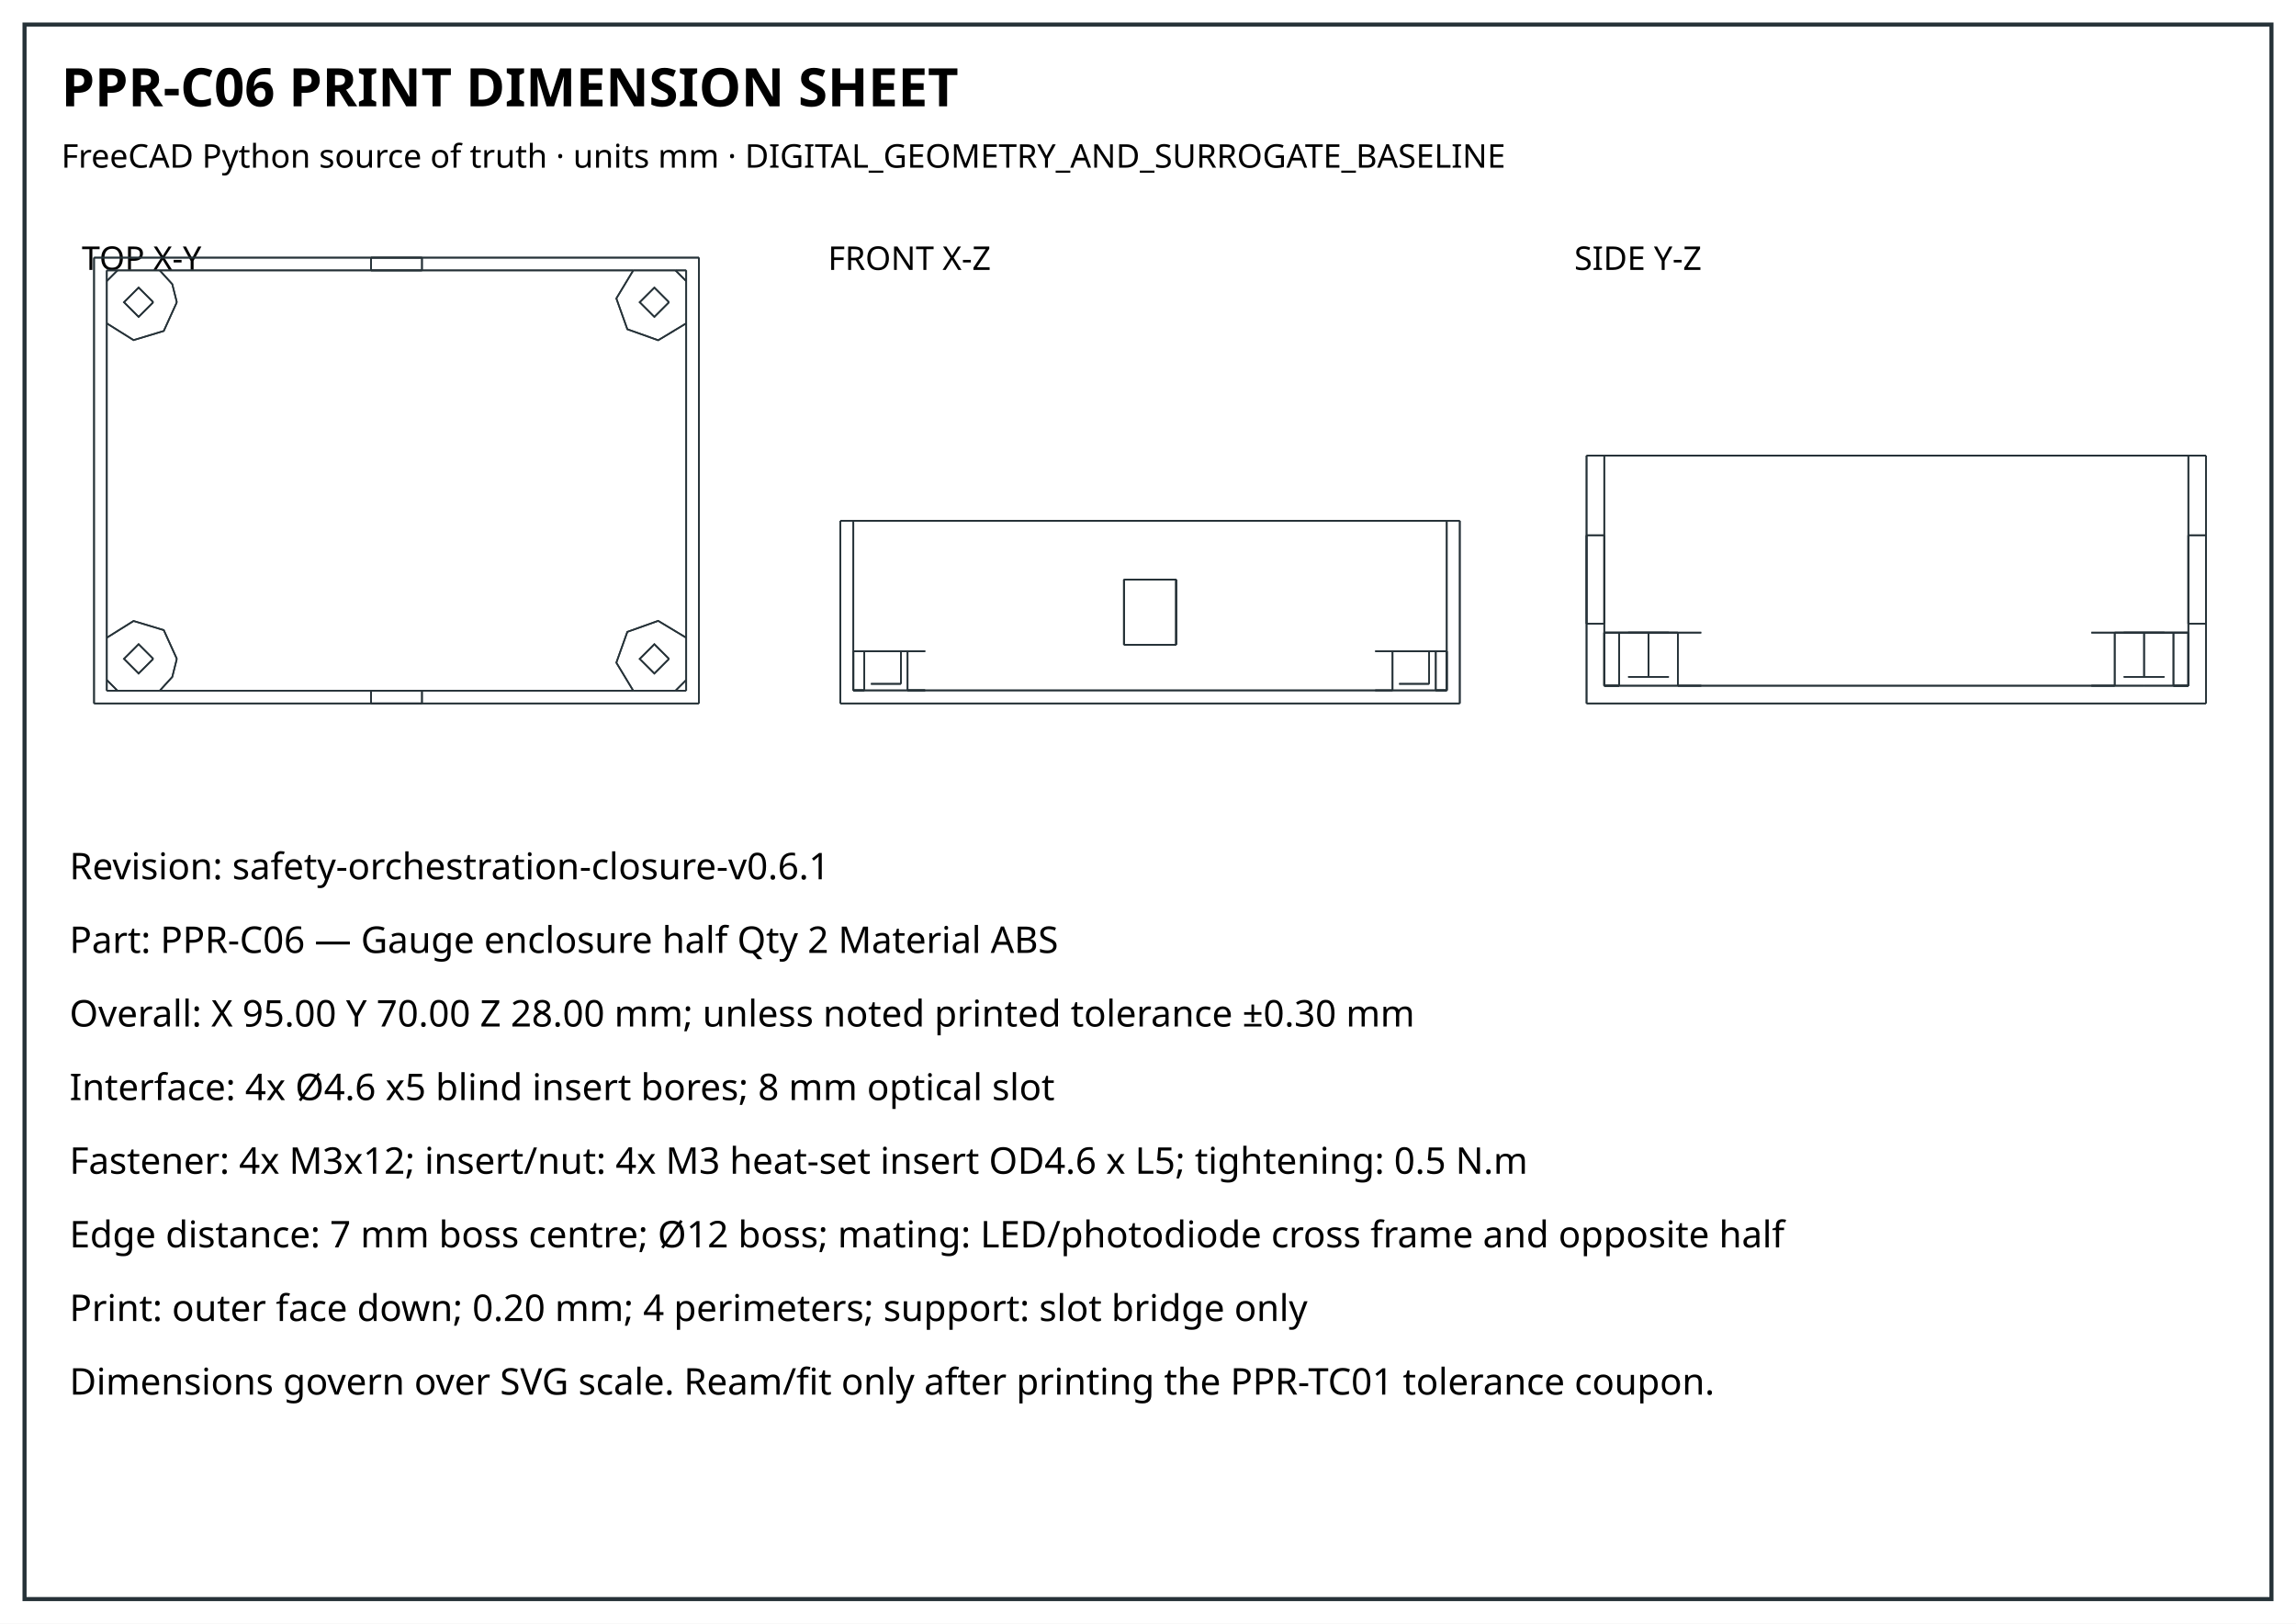
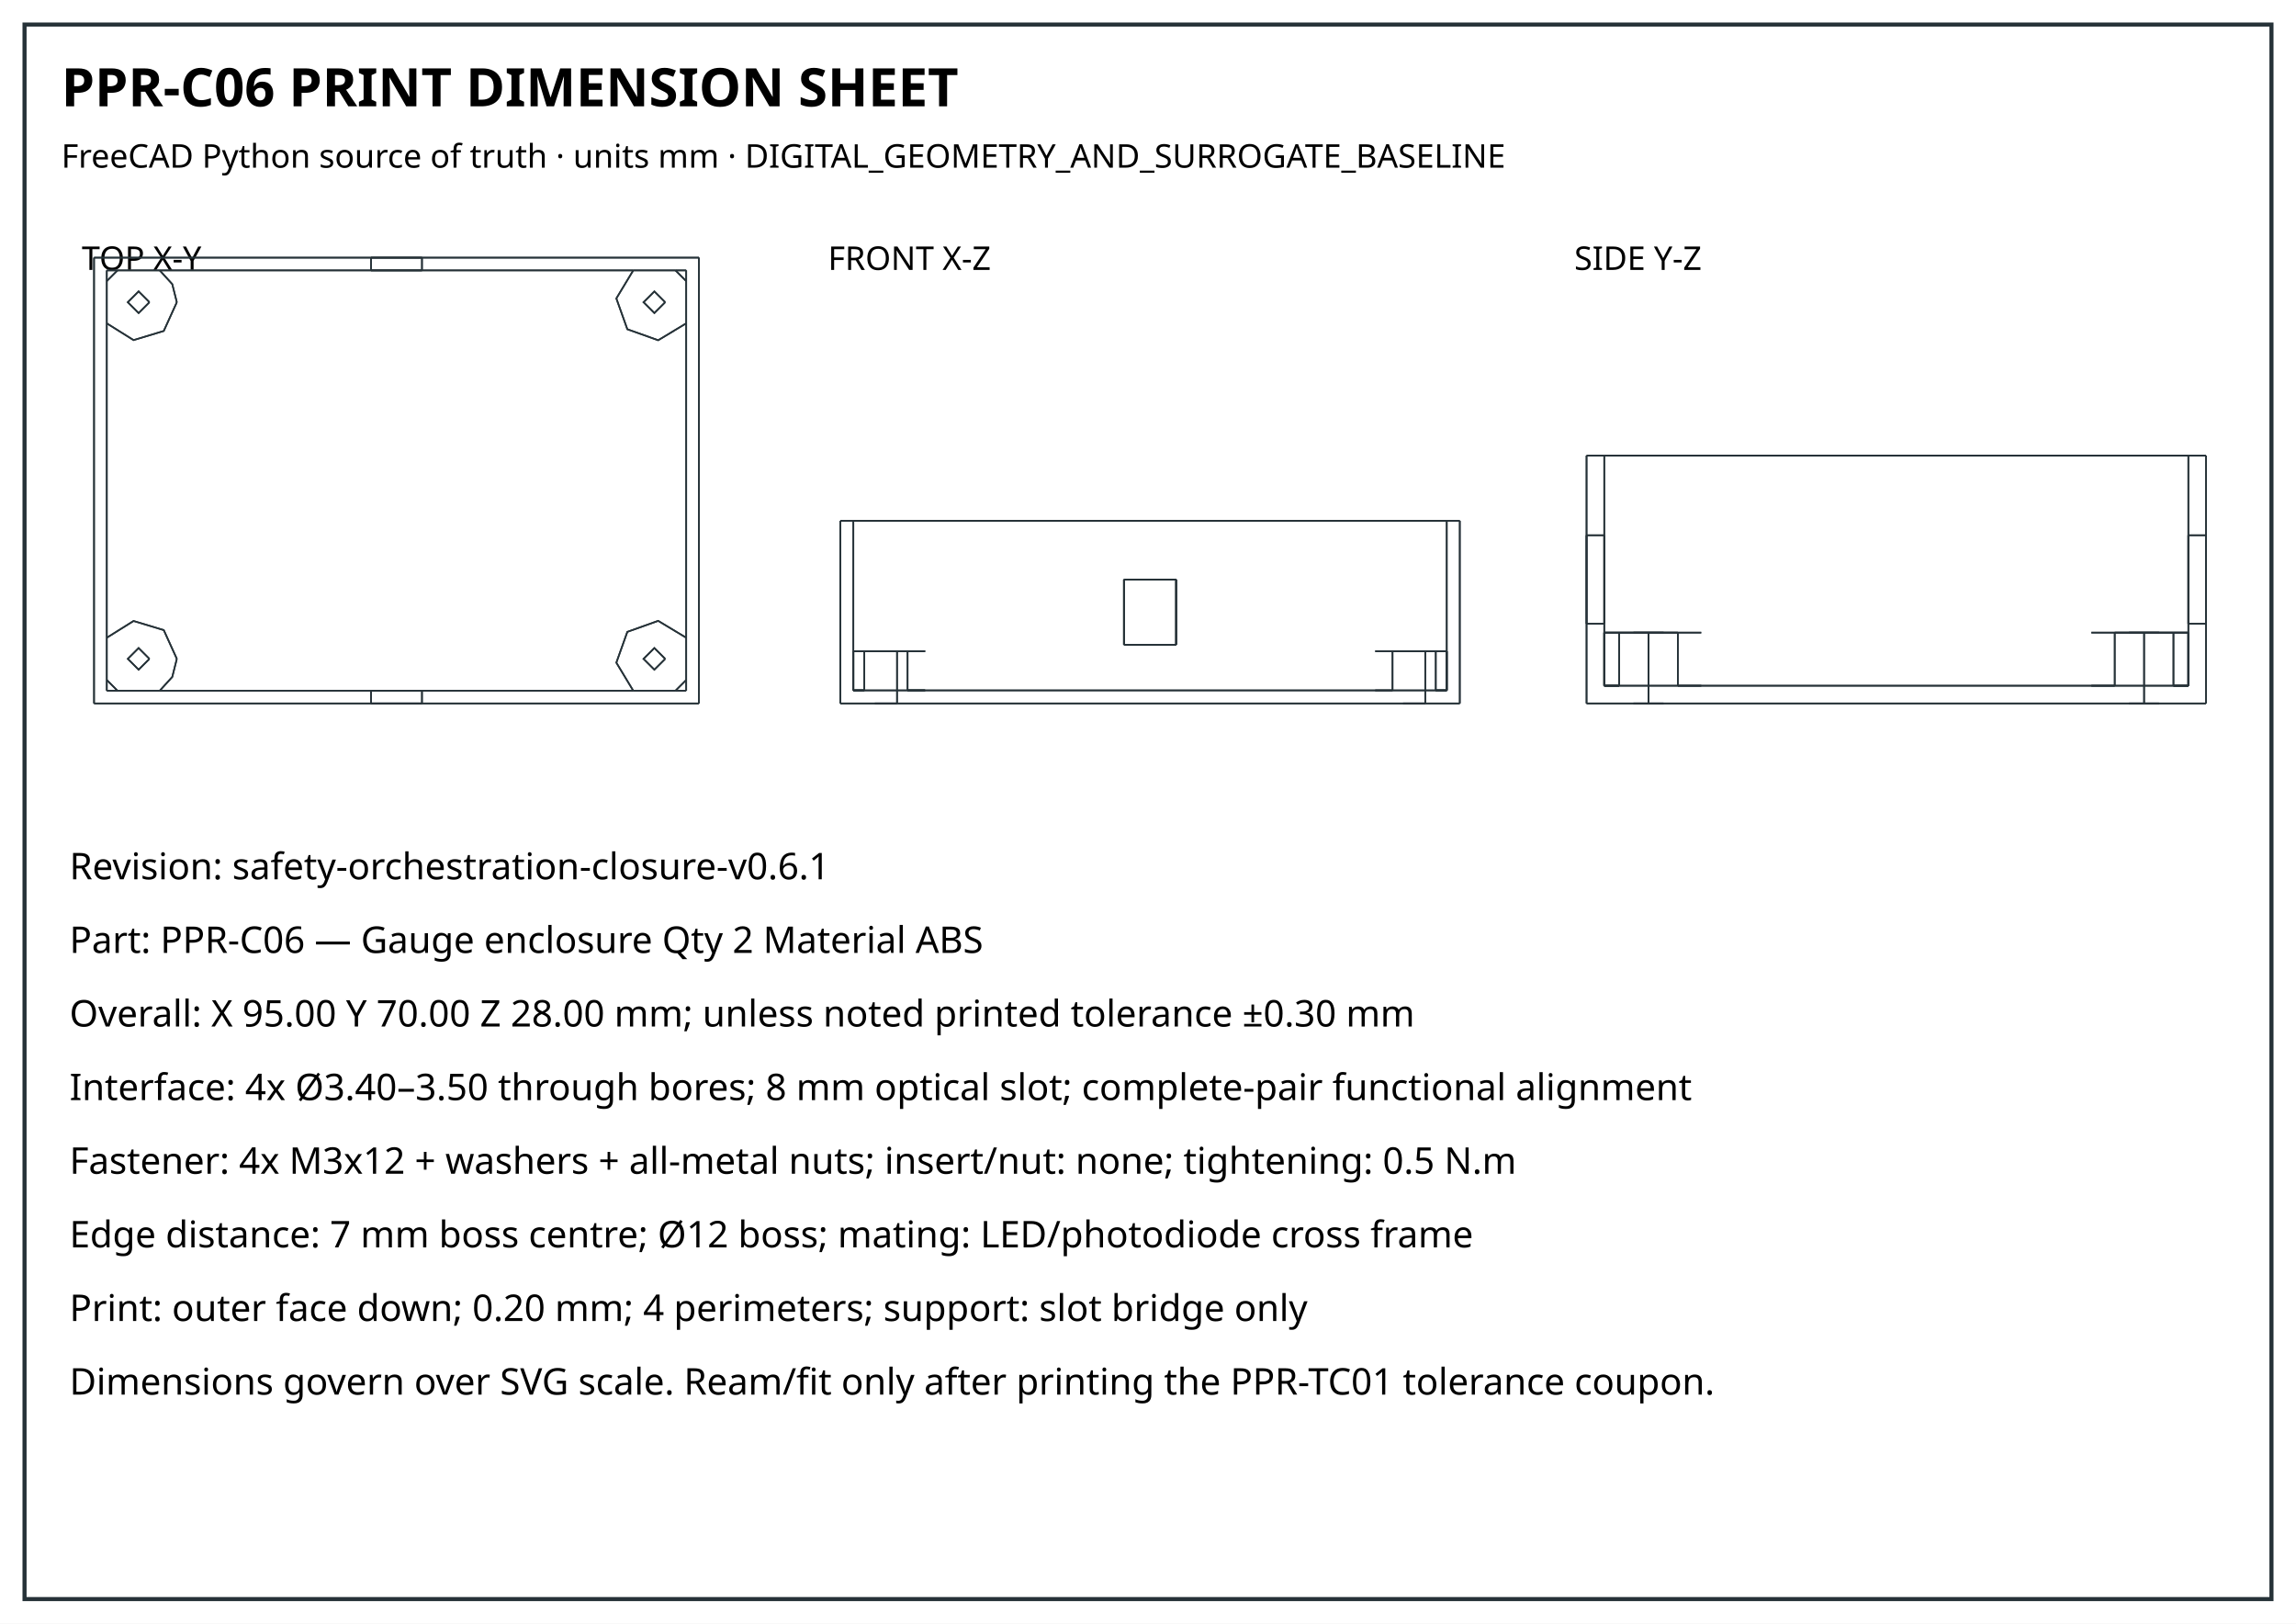
<svg xmlns="http://www.w3.org/2000/svg" width="1123" height="794" viewBox="0 0 1123 794">
  <rect width="1123" height="794" fill="white" />
  <rect x="12" y="12" width="1099" height="770" fill="none" stroke="#263238" stroke-width="2" />
  <text x="30" y="52" font-size="26" font-family="sans-serif" font-weight="bold">PPR-C06 PRINT DIMENSION SHEET</text>
  <text x="30" y="82" font-size="16" font-family="sans-serif">FreeCAD Python source of truth · units mm · DIGITAL_GEOMETRY_AND_SURROGATE_BASELINE</text>
  <g font-family="sans-serif">
    <text x="40" y="132" font-size="16">TOP X-Y</text>
    <polyline points="46.00,344.00 46.00,344.00" fill="none" stroke="#263238" stroke-width="0.8" />
    <polyline points="46.00,344.00 46.00,126.00" fill="none" stroke="#263238" stroke-width="0.8" />
    <polyline points="46.00,126.00 46.00,126.00" fill="none" stroke="#263238" stroke-width="0.8" />
    <polyline points="46.00,344.00 46.00,126.00" fill="none" stroke="#263238" stroke-width="0.8" />
    <polyline points="46.00,344.00 341.86,344.00" fill="none" stroke="#263238" stroke-width="0.8" />
    <polyline points="341.86,344.00 341.86,344.00" fill="none" stroke="#263238" stroke-width="0.8" />
    <polyline points="46.00,344.00 341.86,344.00" fill="none" stroke="#263238" stroke-width="0.8" />
    <polyline points="181.47,344.00 181.47,344.00" fill="none" stroke="#263238" stroke-width="0.8" />
    <polyline points="181.47,344.00 206.39,344.00" fill="none" stroke="#263238" stroke-width="0.8" />
    <polyline points="206.39,344.00 206.39,344.00" fill="none" stroke="#263238" stroke-width="0.8" />
    <polyline points="181.47,344.00 206.39,344.00" fill="none" stroke="#263238" stroke-width="0.8" />
    <polyline points="46.00,126.00 341.86,126.00" fill="none" stroke="#263238" stroke-width="0.8" />
    <polyline points="341.86,344.00 341.86,126.00" fill="none" stroke="#263238" stroke-width="0.8" />
    <polyline points="335.63,337.77 52.23,337.77" fill="none" stroke="#263238" stroke-width="0.8" />
    <polyline points="335.63,337.77 335.63,132.23" fill="none" stroke="#263238" stroke-width="0.8" />
    <polyline points="335.63,132.23 52.23,132.23" fill="none" stroke="#263238" stroke-width="0.8" />
    <polyline points="52.23,337.77 52.23,132.23" fill="none" stroke="#263238" stroke-width="0.8" />
    <polyline points="46.00,126.00 341.86,126.00" fill="none" stroke="#263238" stroke-width="0.8" />
    <polyline points="341.86,126.00 341.86,126.00" fill="none" stroke="#263238" stroke-width="0.8" />
    <polyline points="181.47,126.00 181.47,126.00" fill="none" stroke="#263238" stroke-width="0.8" />
    <polyline points="181.47,126.00 206.39,126.00" fill="none" stroke="#263238" stroke-width="0.8" />
    <polyline points="206.39,126.00 206.39,126.00" fill="none" stroke="#263238" stroke-width="0.8" />
    <polyline points="181.47,126.00 206.39,126.00" fill="none" stroke="#263238" stroke-width="0.8" />
    <polyline points="341.86,344.00 341.86,126.00" fill="none" stroke="#263238" stroke-width="0.8" />
+     <polyline points="73.09,322.20 67.80,316.91 62.51,322.20 67.80,327.49 73.09,322.20" fill="none" stroke="#263238" stroke-width="0.8" />
+     <polyline points="325.35,322.20 320.06,316.91 314.76,322.20 320.06,327.49 325.35,322.20" fill="none" stroke="#263238" stroke-width="0.8" />
+     <polyline points="73.09,147.80 67.80,142.51 62.51,147.80 67.80,153.09 73.09,147.80" fill="none" stroke="#263238" stroke-width="0.8" />
+     <polyline points="325.35,147.80 320.06,142.51 314.76,147.80 320.06,153.09 325.35,147.80" fill="none" stroke="#263238" stroke-width="0.8" />
    <polyline points="181.47,344.00 181.47,337.77" fill="none" stroke="#263238" stroke-width="0.8" />
    <polyline points="181.47,337.77 181.47,337.77" fill="none" stroke="#263238" stroke-width="0.8" />
    <polyline points="181.47,344.00 181.47,337.77" fill="none" stroke="#263238" stroke-width="0.8" />
    <polyline points="181.47,337.77 206.39,337.77" fill="none" stroke="#263238" stroke-width="0.8" />
    <polyline points="206.39,344.00 206.39,337.77" fill="none" stroke="#263238" stroke-width="0.8" />
    <polyline points="206.39,337.77 206.39,337.77" fill="none" stroke="#263238" stroke-width="0.8" />
    <polyline points="206.39,344.00 206.39,337.77" fill="none" stroke="#263238" stroke-width="0.8" />
    <polyline points="181.47,337.77 206.39,337.77" fill="none" stroke="#263238" stroke-width="0.8" />
    <polyline points="335.63,337.77 335.63,337.77" fill="none" stroke="#263238" stroke-width="0.8" />
    <polyline points="52.23,337.77 52.23,337.77" fill="none" stroke="#263238" stroke-width="0.8" />
    <polyline points="52.23,337.77 57.47,337.77" fill="none" stroke="#263238" stroke-width="0.8" />
    <polyline points="57.47,337.77 57.47,337.77" fill="none" stroke="#263238" stroke-width="0.8" />
    <polyline points="57.47,337.77 78.13,337.77" fill="none" stroke="#263238" stroke-width="0.8" />
    <polyline points="78.13,337.77 78.13,337.77" fill="none" stroke="#263238" stroke-width="0.8" />
    <polyline points="78.13,337.77 309.73,337.77" fill="none" stroke="#263238" stroke-width="0.8" />
    <polyline points="309.73,337.77 309.73,337.77" fill="none" stroke="#263238" stroke-width="0.8" />
    <polyline points="309.73,337.77 330.39,337.77" fill="none" stroke="#263238" stroke-width="0.8" />
    <polyline points="330.39,337.77 330.39,337.77" fill="none" stroke="#263238" stroke-width="0.8" />
    <polyline points="330.39,337.77 335.63,337.77" fill="none" stroke="#263238" stroke-width="0.8" />
    <polyline points="335.63,132.23 335.63,132.23" fill="none" stroke="#263238" stroke-width="0.8" />
    <polyline points="335.63,137.47 335.63,132.23" fill="none" stroke="#263238" stroke-width="0.8" />
    <polyline points="335.63,137.47 335.63,137.47" fill="none" stroke="#263238" stroke-width="0.8" />
    <polyline points="335.63,137.47 335.63,158.13" fill="none" stroke="#263238" stroke-width="0.8" />
    <polyline points="335.63,158.13 335.63,158.13" fill="none" stroke="#263238" stroke-width="0.8" />
    <polyline points="335.63,311.87 335.63,158.13" fill="none" stroke="#263238" stroke-width="0.8" />
    <polyline points="335.63,311.87 335.63,311.87" fill="none" stroke="#263238" stroke-width="0.8" />
    <polyline points="335.63,311.87 335.63,332.53" fill="none" stroke="#263238" stroke-width="0.8" />
    <polyline points="335.63,332.53 335.63,332.53" fill="none" stroke="#263238" stroke-width="0.8" />
    <polyline points="335.63,337.77 335.63,332.53" fill="none" stroke="#263238" stroke-width="0.8" />
    <polyline points="52.23,132.23 52.23,132.23" fill="none" stroke="#263238" stroke-width="0.8" />
    <polyline points="52.23,132.23 57.47,132.23" fill="none" stroke="#263238" stroke-width="0.8" />
    <polyline points="57.47,132.23 57.47,132.23" fill="none" stroke="#263238" stroke-width="0.8" />
    <polyline points="57.47,132.23 78.13,132.23" fill="none" stroke="#263238" stroke-width="0.8" />
    <polyline points="78.13,132.23 78.13,132.23" fill="none" stroke="#263238" stroke-width="0.8" />
    <polyline points="78.13,132.23 309.73,132.23" fill="none" stroke="#263238" stroke-width="0.8" />
    <polyline points="309.73,132.23 309.73,132.23" fill="none" stroke="#263238" stroke-width="0.8" />
    <polyline points="309.73,132.23 330.39,132.23" fill="none" stroke="#263238" stroke-width="0.8" />
    <polyline points="330.39,132.23 330.39,132.23" fill="none" stroke="#263238" stroke-width="0.8" />
    <polyline points="330.39,132.23 335.63,132.23" fill="none" stroke="#263238" stroke-width="0.8" />
    <polyline points="181.47,132.23 206.39,132.23" fill="none" stroke="#263238" stroke-width="0.8" />
    <polyline points="181.47,132.23 181.47,132.23" fill="none" stroke="#263238" stroke-width="0.8" />
    <polyline points="206.39,132.23 206.39,132.23" fill="none" stroke="#263238" stroke-width="0.8" />
    <polyline points="181.47,132.23 206.39,132.23" fill="none" stroke="#263238" stroke-width="0.8" />
    <polyline points="52.23,137.47 52.23,132.23" fill="none" stroke="#263238" stroke-width="0.8" />
    <polyline points="52.23,137.47 52.23,137.47" fill="none" stroke="#263238" stroke-width="0.8" />
    <polyline points="52.23,137.47 52.23,158.13" fill="none" stroke="#263238" stroke-width="0.8" />
    <polyline points="52.23,158.13 52.23,158.13" fill="none" stroke="#263238" stroke-width="0.8" />
    <polyline points="52.23,311.87 52.23,158.13" fill="none" stroke="#263238" stroke-width="0.8" />
    <polyline points="52.23,311.87 52.23,311.87" fill="none" stroke="#263238" stroke-width="0.8" />
    <polyline points="52.23,311.87 52.23,332.53" fill="none" stroke="#263238" stroke-width="0.8" />
    <polyline points="52.23,332.53 52.23,332.53" fill="none" stroke="#263238" stroke-width="0.8" />
    <polyline points="52.23,337.77 52.23,332.53" fill="none" stroke="#263238" stroke-width="0.8" />
    <polyline points="181.47,132.23 181.47,126.00" fill="none" stroke="#263238" stroke-width="0.8" />
    <polyline points="181.47,132.23 181.47,126.00" fill="none" stroke="#263238" stroke-width="0.8" />
    <polyline points="206.39,132.23 206.39,126.00" fill="none" stroke="#263238" stroke-width="0.8" />
    <polyline points="206.39,132.23 206.39,126.00" fill="none" stroke="#263238" stroke-width="0.8" />
+     <polyline points="73.09,322.20 67.80,316.91 62.51,322.20 67.80,327.49 73.09,322.20" fill="none" stroke="#263238" stroke-width="0.8" />
+     <polyline points="73.09,322.20 73.09,322.20" fill="none" stroke="#263238" stroke-width="0.8" />
+     <polyline points="325.35,322.20 320.06,316.91 314.76,322.20 320.06,327.49 325.35,322.20" fill="none" stroke="#263238" stroke-width="0.8" />
+     <polyline points="325.35,322.20 325.35,322.20" fill="none" stroke="#263238" stroke-width="0.8" />
+     <polyline points="73.09,147.80 67.80,142.51 62.51,147.80 67.80,153.09 73.09,147.80" fill="none" stroke="#263238" stroke-width="0.8" />
+     <polyline points="73.09,147.80 73.09,147.80" fill="none" stroke="#263238" stroke-width="0.8" />
+     <polyline points="325.35,147.80 320.06,142.51 314.76,147.80 320.06,153.09 325.35,147.80" fill="none" stroke="#263238" stroke-width="0.8" />
+     <polyline points="325.35,147.80 325.35,147.80" fill="none" stroke="#263238" stroke-width="0.8" />
    <polyline points="52.23,332.53 57.47,337.77" fill="none" stroke="#263238" stroke-width="0.8" />
    <polyline points="52.23,332.53 57.47,337.77" fill="none" stroke="#263238" stroke-width="0.8" />
    <polyline points="78.13,337.77 84.26,331.04 86.49,322.20" fill="none" stroke="#263238" stroke-width="0.8" />
    <polyline points="86.49,322.20 80.10,308.14 65.32,303.68 52.23,311.87" fill="none" stroke="#263238" stroke-width="0.8" />
-     <polyline points="74.96,322.20 67.80,315.04 60.64,322.20 67.80,329.36 74.96,322.20" fill="none" stroke="#263238" stroke-width="0.8" />
    <polyline points="86.49,322.20 80.10,308.14 65.32,303.68 52.23,311.87" fill="none" stroke="#263238" stroke-width="0.8" />
    <polyline points="78.13,337.77 84.26,331.04 86.49,322.20" fill="none" stroke="#263238" stroke-width="0.8" />
    <polyline points="52.23,158.13 65.32,166.32 80.10,161.86 86.49,147.80" fill="none" stroke="#263238" stroke-width="0.8" />
    <polyline points="86.49,147.80 84.26,138.96 78.13,132.23" fill="none" stroke="#263238" stroke-width="0.8" />
    <polyline points="309.73,132.23 301.46,145.94 306.84,161.01 321.92,166.39 335.63,158.13" fill="none" stroke="#263238" stroke-width="0.8" />
    <polyline points="335.63,311.87 321.92,303.61 306.84,308.99 301.46,324.06 309.73,337.77" fill="none" stroke="#263238" stroke-width="0.8" />
    <polyline points="335.63,311.87 321.92,303.61 306.84,308.99 301.46,324.06 309.73,337.77" fill="none" stroke="#263238" stroke-width="0.8" />
    <polyline points="330.39,337.77 335.63,332.53" fill="none" stroke="#263238" stroke-width="0.8" />
-     <polyline points="327.22,322.20 320.06,315.04 312.89,322.20 320.06,329.36 327.22,322.20" fill="none" stroke="#263238" stroke-width="0.8" />
    <polyline points="330.39,337.77 335.63,332.53" fill="none" stroke="#263238" stroke-width="0.8" />
    <polyline points="335.63,137.47 330.39,132.23" fill="none" stroke="#263238" stroke-width="0.8" />
    <polyline points="335.63,137.47 330.39,132.23" fill="none" stroke="#263238" stroke-width="0.8" />
    <polyline points="309.73,132.23 301.46,145.94 306.84,161.01 321.92,166.39 335.63,158.13" fill="none" stroke="#263238" stroke-width="0.8" />
-     <polyline points="327.22,147.80 320.06,140.64 312.89,147.80 320.06,154.96 327.22,147.80" fill="none" stroke="#263238" stroke-width="0.8" />
    <polyline points="57.47,132.23 52.23,137.47" fill="none" stroke="#263238" stroke-width="0.8" />
    <polyline points="57.47,132.23 52.23,137.47" fill="none" stroke="#263238" stroke-width="0.8" />
    <polyline points="52.23,158.13 65.32,166.32 80.10,161.86 86.49,147.80" fill="none" stroke="#263238" stroke-width="0.8" />
    <polyline points="86.49,147.80 84.26,138.96 78.13,132.23" fill="none" stroke="#263238" stroke-width="0.8" />
-     <polyline points="74.96,147.80 67.80,140.64 60.64,147.80 67.80,154.96 74.96,147.80" fill="none" stroke="#263238" stroke-width="0.8" />
-     <polyline points="74.96,322.20 74.96,322.20" fill="none" stroke="#263238" stroke-width="0.8" />
-     <polyline points="74.96,322.20 67.80,315.04 60.64,322.20 67.80,329.36 74.96,322.20" fill="none" stroke="#263238" stroke-width="0.8" />
-     <polyline points="327.22,322.20 327.22,322.20" fill="none" stroke="#263238" stroke-width="0.8" />
-     <polyline points="327.22,322.20 320.06,315.04 312.89,322.20 320.06,329.36 327.22,322.20" fill="none" stroke="#263238" stroke-width="0.8" />
-     <polyline points="327.22,147.80 327.22,147.80" fill="none" stroke="#263238" stroke-width="0.8" />
-     <polyline points="327.22,147.80 320.06,140.64 312.89,147.80 320.06,154.96 327.22,147.80" fill="none" stroke="#263238" stroke-width="0.8" />
-     <polyline points="74.96,147.80 74.96,147.80" fill="none" stroke="#263238" stroke-width="0.8" />
-     <polyline points="74.96,147.80 67.80,140.64 60.64,147.80 67.80,154.96 74.96,147.80" fill="none" stroke="#263238" stroke-width="0.8" />
    <text x="405" y="132" font-size="16">FRONT X-Z</text>
    <polyline points="411.00,344.00 411.00,254.69" fill="none" stroke="#263238" stroke-width="0.8" />
    <polyline points="411.00,254.69 411.00,254.69" fill="none" stroke="#263238" stroke-width="0.8" />
    <polyline points="411.00,344.00 411.00,254.69" fill="none" stroke="#263238" stroke-width="0.8" />
    <polyline points="411.00,344.00 411.00,344.00" fill="none" stroke="#263238" stroke-width="0.8" />
    <polyline points="411.00,344.00 714.00,344.00" fill="none" stroke="#263238" stroke-width="0.8" />
    <polyline points="714.00,344.00 714.00,254.69" fill="none" stroke="#263238" stroke-width="0.8" />
    <polyline points="411.00,254.69 714.00,254.69" fill="none" stroke="#263238" stroke-width="0.8" />
    <polyline points="549.74,315.29 549.74,283.40" fill="none" stroke="#263238" stroke-width="0.8" />
    <polyline points="549.74,283.40 575.26,283.40" fill="none" stroke="#263238" stroke-width="0.8" />
    <polyline points="575.26,315.29 575.26,283.40" fill="none" stroke="#263238" stroke-width="0.8" />
    <polyline points="549.74,315.29 575.26,315.29" fill="none" stroke="#263238" stroke-width="0.8" />
    <polyline points="411.00,254.69 714.00,254.69" fill="none" stroke="#263238" stroke-width="0.8" />
    <polyline points="714.00,254.69 714.00,254.69" fill="none" stroke="#263238" stroke-width="0.8" />
    <polyline points="707.62,254.69 417.38,254.69" fill="none" stroke="#263238" stroke-width="0.8" />
    <polyline points="707.62,254.69 707.62,254.69" fill="none" stroke="#263238" stroke-width="0.8" />
    <polyline points="707.62,254.69 417.38,254.69" fill="none" stroke="#263238" stroke-width="0.8" />
    <polyline points="417.38,254.69 417.38,254.69" fill="none" stroke="#263238" stroke-width="0.8" />
    <polyline points="411.00,344.00 714.00,344.00" fill="none" stroke="#263238" stroke-width="0.8" />
    <polyline points="714.00,344.00 714.00,254.69" fill="none" stroke="#263238" stroke-width="0.8" />
    <polyline points="549.74,315.29 549.74,283.40" fill="none" stroke="#263238" stroke-width="0.8" />
    <polyline points="549.74,283.40 575.26,283.40" fill="none" stroke="#263238" stroke-width="0.8" />
    <polyline points="575.26,315.29 575.26,283.40" fill="none" stroke="#263238" stroke-width="0.8" />
    <polyline points="549.74,315.29 575.26,315.29" fill="none" stroke="#263238" stroke-width="0.8" />
    <polyline points="714.00,344.00 714.00,344.00" fill="none" stroke="#263238" stroke-width="0.8" />
+     <polyline points="438.75,344.00 433.33,344.00 427.90,344.00 433.33,344.00 438.75,344.00" fill="none" stroke="#263238" stroke-width="0.8" />
+     <polyline points="697.10,344.00 691.67,344.00 686.25,344.00 691.67,344.00 697.10,344.00" fill="none" stroke="#263238" stroke-width="0.8" />
+     <polyline points="438.75,344.00 433.33,344.00 427.90,344.00 433.33,344.00 438.75,344.00" fill="none" stroke="#263238" stroke-width="0.8" />
+     <polyline points="697.10,344.00 691.67,344.00 686.25,344.00 691.67,344.00 697.10,344.00" fill="none" stroke="#263238" stroke-width="0.8" />
    <polyline points="549.74,283.40 549.74,283.40" fill="none" stroke="#263238" stroke-width="0.8" />
    <polyline points="549.74,283.40 549.74,315.29" fill="none" stroke="#263238" stroke-width="0.8" />
    <polyline points="549.74,315.29 549.74,315.29" fill="none" stroke="#263238" stroke-width="0.8" />
    <polyline points="549.74,283.40 575.26,283.40" fill="none" stroke="#263238" stroke-width="0.8" />
    <polyline points="575.26,283.40 575.26,283.40" fill="none" stroke="#263238" stroke-width="0.8" />
    <polyline points="575.26,283.40 575.26,315.29" fill="none" stroke="#263238" stroke-width="0.8" />
    <polyline points="575.26,315.29 575.26,315.29" fill="none" stroke="#263238" stroke-width="0.8" />
    <polyline points="549.74,315.29 575.26,315.29" fill="none" stroke="#263238" stroke-width="0.8" />
    <polyline points="707.62,337.62 707.62,254.69" fill="none" stroke="#263238" stroke-width="0.8" />
    <polyline points="417.38,337.62 417.38,254.69" fill="none" stroke="#263238" stroke-width="0.8" />
    <polyline points="417.38,337.62 422.75,337.62" fill="none" stroke="#263238" stroke-width="0.8" />
    <polyline points="422.75,337.62 422.75,318.48" fill="none" stroke="#263238" stroke-width="0.8" />
    <polyline points="422.75,318.48 443.90,318.48" fill="none" stroke="#263238" stroke-width="0.8" />
    <polyline points="443.90,337.62 443.90,318.48" fill="none" stroke="#263238" stroke-width="0.8" />
    <polyline points="443.90,337.62 681.10,337.62" fill="none" stroke="#263238" stroke-width="0.8" />
    <polyline points="681.10,337.62 681.10,318.48" fill="none" stroke="#263238" stroke-width="0.8" />
    <polyline points="681.10,318.48 702.25,318.48" fill="none" stroke="#263238" stroke-width="0.8" />
    <polyline points="702.25,337.62 702.25,318.48" fill="none" stroke="#263238" stroke-width="0.8" />
    <polyline points="702.25,337.62 707.62,337.62" fill="none" stroke="#263238" stroke-width="0.8" />
    <polyline points="707.62,337.62 707.62,254.69" fill="none" stroke="#263238" stroke-width="0.8" />
    <polyline points="707.62,337.62 707.62,337.62" fill="none" stroke="#263238" stroke-width="0.8" />
    <polyline points="707.62,337.62 707.62,318.48" fill="none" stroke="#263238" stroke-width="0.8" />
    <polyline points="707.62,318.48 707.62,318.48" fill="none" stroke="#263238" stroke-width="0.8" />
    <polyline points="707.62,337.62 707.62,318.48" fill="none" stroke="#263238" stroke-width="0.8" />
    <polyline points="707.62,337.62 707.62,337.62" fill="none" stroke="#263238" stroke-width="0.8" />
    <polyline points="707.62,337.62 707.62,318.48" fill="none" stroke="#263238" stroke-width="0.8" />
    <polyline points="707.62,318.48 707.62,318.48" fill="none" stroke="#263238" stroke-width="0.8" />
    <polyline points="707.62,337.62 707.62,318.48" fill="none" stroke="#263238" stroke-width="0.8" />
    <polyline points="707.62,337.62 707.62,337.62" fill="none" stroke="#263238" stroke-width="0.8" />
    <polyline points="417.38,337.62 417.38,254.69" fill="none" stroke="#263238" stroke-width="0.8" />
    <polyline points="417.38,337.62 422.75,337.62" fill="none" stroke="#263238" stroke-width="0.8" />
    <polyline points="422.75,337.62 422.75,318.48" fill="none" stroke="#263238" stroke-width="0.8" />
    <polyline points="422.75,318.48 443.90,318.48" fill="none" stroke="#263238" stroke-width="0.8" />
    <polyline points="443.90,337.62 443.90,318.48" fill="none" stroke="#263238" stroke-width="0.8" />
    <polyline points="443.90,337.62 681.10,337.62" fill="none" stroke="#263238" stroke-width="0.8" />
    <polyline points="681.10,337.62 681.10,318.48" fill="none" stroke="#263238" stroke-width="0.8" />
    <polyline points="681.10,318.48 702.25,318.48" fill="none" stroke="#263238" stroke-width="0.8" />
    <polyline points="702.25,337.62 702.25,318.48" fill="none" stroke="#263238" stroke-width="0.8" />
    <polyline points="702.25,337.62 707.62,337.62" fill="none" stroke="#263238" stroke-width="0.8" />
    <polyline points="549.74,283.40 575.26,283.40" fill="none" stroke="#263238" stroke-width="0.8" />
    <polyline points="549.74,283.40 549.74,315.29" fill="none" stroke="#263238" stroke-width="0.8" />
    <polyline points="575.26,283.40 575.26,315.29" fill="none" stroke="#263238" stroke-width="0.8" />
    <polyline points="549.74,315.29 575.26,315.29" fill="none" stroke="#263238" stroke-width="0.8" />
    <polyline points="417.38,337.62 417.38,337.62" fill="none" stroke="#263238" stroke-width="0.8" />
    <polyline points="417.38,337.62 417.38,318.48" fill="none" stroke="#263238" stroke-width="0.8" />
    <polyline points="417.38,318.48 417.38,318.48" fill="none" stroke="#263238" stroke-width="0.8" />
    <polyline points="417.38,337.62 417.38,318.48" fill="none" stroke="#263238" stroke-width="0.8" />
    <polyline points="417.38,337.62 417.38,337.62" fill="none" stroke="#263238" stroke-width="0.8" />
    <polyline points="417.38,337.62 417.38,318.48" fill="none" stroke="#263238" stroke-width="0.8" />
    <polyline points="417.38,318.48 417.38,318.48" fill="none" stroke="#263238" stroke-width="0.8" />
    <polyline points="417.38,337.62 417.38,318.48" fill="none" stroke="#263238" stroke-width="0.8" />
    <polyline points="417.38,337.62 417.38,337.62" fill="none" stroke="#263238" stroke-width="0.8" />
    <polyline points="549.74,283.40 549.74,283.40" fill="none" stroke="#263238" stroke-width="0.8" />
    <polyline points="549.74,315.29 549.74,315.29" fill="none" stroke="#263238" stroke-width="0.8" />
    <polyline points="575.26,283.40 575.26,283.40" fill="none" stroke="#263238" stroke-width="0.8" />
    <polyline points="575.26,315.29 575.26,315.29" fill="none" stroke="#263238" stroke-width="0.8" />
+     <polyline points="438.75,318.48 433.33,318.48 427.90,318.48 433.33,318.48 438.75,318.48" fill="none" stroke="#263238" stroke-width="0.8" />
+     <polyline points="438.75,344.00 438.75,318.48" fill="none" stroke="#263238" stroke-width="0.8" />
+     <polyline points="697.10,318.48 691.67,318.48 686.25,318.48 691.67,318.48 697.10,318.48" fill="none" stroke="#263238" stroke-width="0.8" />
+     <polyline points="697.10,344.00 697.10,318.48" fill="none" stroke="#263238" stroke-width="0.8" />
+     <polyline points="438.75,318.48 433.33,318.48 427.90,318.48 433.33,318.48 438.75,318.48" fill="none" stroke="#263238" stroke-width="0.8" />
+     <polyline points="438.75,344.00 438.75,318.48" fill="none" stroke="#263238" stroke-width="0.8" />
+     <polyline points="697.10,318.48 691.67,318.48 686.25,318.48 691.67,318.48 697.10,318.48" fill="none" stroke="#263238" stroke-width="0.8" />
+     <polyline points="697.10,344.00 697.10,318.48" fill="none" stroke="#263238" stroke-width="0.8" />
    <polyline points="417.38,337.62 422.75,337.62" fill="none" stroke="#263238" stroke-width="0.8" />
    <polyline points="417.38,318.48 422.75,318.48" fill="none" stroke="#263238" stroke-width="0.8" />
    <polyline points="443.90,318.48 450.19,318.48 452.46,318.48" fill="none" stroke="#263238" stroke-width="0.8" />
    <polyline points="452.46,318.48 445.93,318.48 430.79,318.48 417.38,318.48" fill="none" stroke="#263238" stroke-width="0.8" />
-     <polyline points="440.66,318.48 433.33,318.48 425.99,318.48 433.33,318.48 440.66,318.48" fill="none" stroke="#263238" stroke-width="0.8" />
    <polyline points="452.46,337.62 445.93,337.62 430.79,337.62 417.38,337.62" fill="none" stroke="#263238" stroke-width="0.8" />
    <polyline points="443.90,337.62 450.19,337.62 452.46,337.62" fill="none" stroke="#263238" stroke-width="0.8" />
    <polyline points="417.38,337.62 430.79,337.62 445.93,337.62 452.46,337.62" fill="none" stroke="#263238" stroke-width="0.8" />
    <polyline points="452.46,337.62 450.19,337.62 443.90,337.62" fill="none" stroke="#263238" stroke-width="0.8" />
    <polyline points="681.10,337.62 672.63,337.62 678.14,337.62 693.58,337.62 707.62,337.62" fill="none" stroke="#263238" stroke-width="0.8" />
    <polyline points="707.62,337.62 693.58,337.62 678.14,337.62 672.63,337.62 681.10,337.62" fill="none" stroke="#263238" stroke-width="0.8" />
    <polyline points="707.62,318.48 693.58,318.48 678.14,318.48 672.63,318.48 681.10,318.48" fill="none" stroke="#263238" stroke-width="0.8" />
    <polyline points="702.25,318.48 707.62,318.48" fill="none" stroke="#263238" stroke-width="0.8" />
-     <polyline points="699.01,318.48 691.67,318.48 684.34,318.48 691.67,318.48 699.01,318.48" fill="none" stroke="#263238" stroke-width="0.8" />
    <polyline points="702.25,337.62 707.62,337.62" fill="none" stroke="#263238" stroke-width="0.8" />
    <polyline points="707.62,337.62 702.25,337.62" fill="none" stroke="#263238" stroke-width="0.8" />
    <polyline points="707.62,318.48 702.25,318.48" fill="none" stroke="#263238" stroke-width="0.8" />
    <polyline points="681.10,318.48 672.63,318.48 678.14,318.48 693.58,318.48 707.62,318.48" fill="none" stroke="#263238" stroke-width="0.8" />
-     <polyline points="699.01,318.48 691.67,318.48 684.34,318.48 691.67,318.48 699.01,318.48" fill="none" stroke="#263238" stroke-width="0.8" />
    <polyline points="422.75,337.62 417.38,337.62" fill="none" stroke="#263238" stroke-width="0.8" />
    <polyline points="422.75,318.48 417.38,318.48" fill="none" stroke="#263238" stroke-width="0.8" />
    <polyline points="417.38,318.48 430.79,318.48 445.93,318.48 452.46,318.48" fill="none" stroke="#263238" stroke-width="0.8" />
    <polyline points="452.46,318.48 450.19,318.48 443.90,318.48" fill="none" stroke="#263238" stroke-width="0.8" />
-     <polyline points="440.66,318.48 433.33,318.48 425.99,318.48 433.33,318.48 440.66,318.48" fill="none" stroke="#263238" stroke-width="0.8" />
-     <polyline points="440.66,334.43 440.66,318.48" fill="none" stroke="#263238" stroke-width="0.8" />
-     <polyline points="440.66,334.43 433.33,334.43 425.99,334.43 433.33,334.43 440.66,334.43" fill="none" stroke="#263238" stroke-width="0.8" />
-     <polyline points="699.01,334.43 699.01,318.48" fill="none" stroke="#263238" stroke-width="0.8" />
-     <polyline points="699.01,334.43 691.67,334.43 684.34,334.43 691.67,334.43 699.01,334.43" fill="none" stroke="#263238" stroke-width="0.8" />
-     <polyline points="699.01,334.43 699.01,318.48" fill="none" stroke="#263238" stroke-width="0.8" />
-     <polyline points="699.01,334.43 691.67,334.43 684.34,334.43 691.67,334.43 699.01,334.43" fill="none" stroke="#263238" stroke-width="0.8" />
-     <polyline points="440.66,334.43 440.66,318.48" fill="none" stroke="#263238" stroke-width="0.8" />
-     <polyline points="440.66,334.43 433.33,334.43 425.99,334.43 433.33,334.43 440.66,334.43" fill="none" stroke="#263238" stroke-width="0.8" />
    <text x="770" y="132" font-size="16">SIDE Y-Z</text>
    <polyline points="776.00,344.00 776.00,222.80" fill="none" stroke="#263238" stroke-width="0.8" />
    <polyline points="776.00,222.80 1079.00,222.80" fill="none" stroke="#263238" stroke-width="0.8" />
    <polyline points="1079.00,344.00 1079.00,222.80" fill="none" stroke="#263238" stroke-width="0.8" />
    <polyline points="776.00,344.00 1079.00,344.00" fill="none" stroke="#263238" stroke-width="0.8" />
    <polyline points="776.00,344.00 776.00,344.00" fill="none" stroke="#263238" stroke-width="0.8" />
    <polyline points="776.00,344.00 776.00,222.80" fill="none" stroke="#263238" stroke-width="0.8" />
    <polyline points="776.00,222.80 776.00,222.80" fill="none" stroke="#263238" stroke-width="0.8" />
    <polyline points="776.00,305.04 776.00,261.76" fill="none" stroke="#263238" stroke-width="0.8" />
    <polyline points="776.00,261.76 776.00,261.76" fill="none" stroke="#263238" stroke-width="0.8" />
    <polyline points="776.00,305.04 776.00,261.76" fill="none" stroke="#263238" stroke-width="0.8" />
    <polyline points="776.00,305.04 776.00,305.04" fill="none" stroke="#263238" stroke-width="0.8" />
    <polyline points="1079.00,222.80 1079.00,222.80" fill="none" stroke="#263238" stroke-width="0.8" />
    <polyline points="776.00,222.80 1079.00,222.80" fill="none" stroke="#263238" stroke-width="0.8" />
    <polyline points="784.66,222.80 784.66,222.80" fill="none" stroke="#263238" stroke-width="0.8" />
    <polyline points="784.66,222.80 1070.34,222.80" fill="none" stroke="#263238" stroke-width="0.8" />
    <polyline points="1070.34,222.80 1070.34,222.80" fill="none" stroke="#263238" stroke-width="0.8" />
    <polyline points="784.66,222.80 1070.34,222.80" fill="none" stroke="#263238" stroke-width="0.8" />
    <polyline points="1079.00,344.00 1079.00,344.00" fill="none" stroke="#263238" stroke-width="0.8" />
    <polyline points="1079.00,344.00 1079.00,222.80" fill="none" stroke="#263238" stroke-width="0.8" />
    <polyline points="1079.00,305.04 1079.00,261.76" fill="none" stroke="#263238" stroke-width="0.8" />
    <polyline points="1079.00,261.76 1079.00,261.76" fill="none" stroke="#263238" stroke-width="0.8" />
    <polyline points="1079.00,305.04 1079.00,261.76" fill="none" stroke="#263238" stroke-width="0.8" />
    <polyline points="1079.00,305.04 1079.00,305.04" fill="none" stroke="#263238" stroke-width="0.8" />
    <polyline points="776.00,344.00 1079.00,344.00" fill="none" stroke="#263238" stroke-width="0.8" />
+     <polyline points="806.30,344.00 813.66,344.00 806.30,344.00 798.94,344.00 806.30,344.00" fill="none" stroke="#263238" stroke-width="0.8" />
+     <polyline points="806.30,344.00 813.66,344.00 806.30,344.00 798.94,344.00 806.30,344.00" fill="none" stroke="#263238" stroke-width="0.8" />
+     <polyline points="1048.70,344.00 1056.06,344.00 1048.70,344.00 1041.34,344.00 1048.70,344.00" fill="none" stroke="#263238" stroke-width="0.8" />
+     <polyline points="1048.70,344.00 1056.06,344.00 1048.70,344.00 1041.34,344.00 1048.70,344.00" fill="none" stroke="#263238" stroke-width="0.8" />
    <polyline points="776.00,261.76 784.66,261.76" fill="none" stroke="#263238" stroke-width="0.8" />
    <polyline points="784.66,261.76 784.66,305.04" fill="none" stroke="#263238" stroke-width="0.8" />
    <polyline points="776.00,305.04 784.66,305.04" fill="none" stroke="#263238" stroke-width="0.8" />
    <polyline points="784.66,261.76 784.66,261.76" fill="none" stroke="#263238" stroke-width="0.8" />
    <polyline points="776.00,261.76 784.66,261.76" fill="none" stroke="#263238" stroke-width="0.8" />
    <polyline points="784.66,261.76 784.66,305.04" fill="none" stroke="#263238" stroke-width="0.8" />
    <polyline points="776.00,305.04 784.66,305.04" fill="none" stroke="#263238" stroke-width="0.8" />
    <polyline points="784.66,305.04 784.66,305.04" fill="none" stroke="#263238" stroke-width="0.8" />
    <polyline points="784.66,335.34 784.66,222.80" fill="none" stroke="#263238" stroke-width="0.8" />
    <polyline points="784.66,335.34 784.66,222.80" fill="none" stroke="#263238" stroke-width="0.8" />
    <polyline points="784.66,335.34 784.66,335.34" fill="none" stroke="#263238" stroke-width="0.8" />
    <polyline points="784.66,335.34 784.66,309.37" fill="none" stroke="#263238" stroke-width="0.8" />
    <polyline points="784.66,309.37 784.66,309.37" fill="none" stroke="#263238" stroke-width="0.8" />
    <polyline points="784.66,335.34 784.66,309.37" fill="none" stroke="#263238" stroke-width="0.8" />
    <polyline points="784.66,335.34 784.66,335.34" fill="none" stroke="#263238" stroke-width="0.8" />
    <polyline points="784.66,335.34 784.66,309.37" fill="none" stroke="#263238" stroke-width="0.8" />
    <polyline points="784.66,309.37 784.66,309.37" fill="none" stroke="#263238" stroke-width="0.8" />
    <polyline points="784.66,335.34 784.66,309.37" fill="none" stroke="#263238" stroke-width="0.8" />
    <polyline points="784.66,335.34 784.66,335.34" fill="none" stroke="#263238" stroke-width="0.8" />
    <polyline points="1070.34,335.34 1070.34,222.80" fill="none" stroke="#263238" stroke-width="0.8" />
    <polyline points="1063.06,335.34 1070.34,335.34" fill="none" stroke="#263238" stroke-width="0.8" />
    <polyline points="1063.06,335.34 1063.06,309.37" fill="none" stroke="#263238" stroke-width="0.8" />
    <polyline points="1063.06,309.37 1034.34,309.37" fill="none" stroke="#263238" stroke-width="0.8" />
    <polyline points="1034.34,335.34 1034.34,309.37" fill="none" stroke="#263238" stroke-width="0.8" />
    <polyline points="820.66,335.34 1034.34,335.34" fill="none" stroke="#263238" stroke-width="0.8" />
    <polyline points="820.66,335.34 820.66,309.37" fill="none" stroke="#263238" stroke-width="0.8" />
    <polyline points="820.66,309.37 791.94,309.37" fill="none" stroke="#263238" stroke-width="0.8" />
    <polyline points="791.94,335.34 791.94,309.37" fill="none" stroke="#263238" stroke-width="0.8" />
    <polyline points="784.66,335.34 791.94,335.34" fill="none" stroke="#263238" stroke-width="0.8" />
    <polyline points="1070.34,335.34 1070.34,222.80" fill="none" stroke="#263238" stroke-width="0.8" />
    <polyline points="1070.34,335.34 1070.34,335.34" fill="none" stroke="#263238" stroke-width="0.8" />
    <polyline points="1070.34,335.34 1070.34,309.37" fill="none" stroke="#263238" stroke-width="0.8" />
    <polyline points="1070.34,309.37 1070.34,309.37" fill="none" stroke="#263238" stroke-width="0.8" />
    <polyline points="1070.34,335.34 1070.34,309.37" fill="none" stroke="#263238" stroke-width="0.8" />
    <polyline points="1070.34,335.34 1070.34,335.34" fill="none" stroke="#263238" stroke-width="0.8" />
    <polyline points="1070.34,335.34 1070.34,309.37" fill="none" stroke="#263238" stroke-width="0.8" />
    <polyline points="1070.34,309.37 1070.34,309.37" fill="none" stroke="#263238" stroke-width="0.8" />
    <polyline points="1070.34,335.34 1070.34,309.37" fill="none" stroke="#263238" stroke-width="0.8" />
    <polyline points="1070.34,335.34 1070.34,335.34" fill="none" stroke="#263238" stroke-width="0.8" />
    <polyline points="1070.34,261.76 1070.34,261.76" fill="none" stroke="#263238" stroke-width="0.8" />
    <polyline points="1070.34,261.76 1070.34,305.04" fill="none" stroke="#263238" stroke-width="0.8" />
    <polyline points="1070.34,261.76 1070.34,305.04" fill="none" stroke="#263238" stroke-width="0.8" />
    <polyline points="1070.34,305.04 1070.34,305.04" fill="none" stroke="#263238" stroke-width="0.8" />
    <polyline points="1063.06,335.34 1070.34,335.34" fill="none" stroke="#263238" stroke-width="0.8" />
    <polyline points="1063.06,335.34 1063.06,309.37" fill="none" stroke="#263238" stroke-width="0.8" />
    <polyline points="1063.06,309.37 1034.34,309.37" fill="none" stroke="#263238" stroke-width="0.8" />
    <polyline points="1034.34,335.34 1034.34,309.37" fill="none" stroke="#263238" stroke-width="0.8" />
    <polyline points="820.66,335.34 1034.34,335.34" fill="none" stroke="#263238" stroke-width="0.8" />
    <polyline points="820.66,335.34 820.66,309.37" fill="none" stroke="#263238" stroke-width="0.8" />
    <polyline points="820.66,309.37 791.94,309.37" fill="none" stroke="#263238" stroke-width="0.8" />
    <polyline points="791.94,335.34 791.94,309.37" fill="none" stroke="#263238" stroke-width="0.8" />
    <polyline points="784.66,335.34 791.94,335.34" fill="none" stroke="#263238" stroke-width="0.8" />
    <polyline points="1070.34,261.76 1079.00,261.76" fill="none" stroke="#263238" stroke-width="0.8" />
    <polyline points="1070.34,305.04 1079.00,305.04" fill="none" stroke="#263238" stroke-width="0.8" />
    <polyline points="1070.34,261.76 1079.00,261.76" fill="none" stroke="#263238" stroke-width="0.8" />
    <polyline points="1070.34,305.04 1079.00,305.04" fill="none" stroke="#263238" stroke-width="0.8" />
+     <polyline points="806.30,309.37 813.66,309.37 806.30,309.37 798.94,309.37 806.30,309.37" fill="none" stroke="#263238" stroke-width="0.8" />
+     <polyline points="806.30,344.00 806.30,309.37" fill="none" stroke="#263238" stroke-width="0.8" />
+     <polyline points="806.30,309.37 813.66,309.37 806.30,309.37 798.94,309.37 806.30,309.37" fill="none" stroke="#263238" stroke-width="0.8" />
+     <polyline points="806.30,344.00 806.30,309.37" fill="none" stroke="#263238" stroke-width="0.8" />
+     <polyline points="1048.70,309.37 1056.06,309.37 1048.70,309.37 1041.34,309.37 1048.70,309.37" fill="none" stroke="#263238" stroke-width="0.8" />
+     <polyline points="1048.70,344.00 1048.70,309.37" fill="none" stroke="#263238" stroke-width="0.8" />
+     <polyline points="1048.70,309.37 1056.06,309.37 1048.70,309.37 1041.34,309.37 1048.70,309.37" fill="none" stroke="#263238" stroke-width="0.8" />
+     <polyline points="1048.70,344.00 1048.70,309.37" fill="none" stroke="#263238" stroke-width="0.8" />
    <polyline points="791.94,335.34 784.66,335.34" fill="none" stroke="#263238" stroke-width="0.8" />
    <polyline points="791.94,309.37 784.66,309.37" fill="none" stroke="#263238" stroke-width="0.8" />
    <polyline points="784.66,309.37 794.02,309.37 806.30,309.37" fill="none" stroke="#263238" stroke-width="0.8" />
    <polyline points="806.30,309.37 825.85,309.37 832.04,309.37 820.66,309.37" fill="none" stroke="#263238" stroke-width="0.8" />
-     <polyline points="806.30,309.37 816.26,309.37 806.30,309.37 796.34,309.37 806.30,309.37" fill="none" stroke="#263238" stroke-width="0.8" />
    <polyline points="806.30,335.34 825.85,335.34 832.04,335.34 820.66,335.34" fill="none" stroke="#263238" stroke-width="0.8" />
    <polyline points="784.66,335.34 794.02,335.34 806.30,335.34" fill="none" stroke="#263238" stroke-width="0.8" />
    <polyline points="1034.34,335.34 1022.96,335.34 1029.15,335.34 1048.70,335.34" fill="none" stroke="#263238" stroke-width="0.8" />
    <polyline points="1048.70,335.34 1060.98,335.34 1070.34,335.34" fill="none" stroke="#263238" stroke-width="0.8" />
    <polyline points="1070.34,335.34 1051.29,335.34 1030.34,335.34 1022.86,335.34 1034.34,335.34" fill="none" stroke="#263238" stroke-width="0.8" />
    <polyline points="820.66,335.34 832.14,335.34 824.66,335.34 803.71,335.34 784.66,335.34" fill="none" stroke="#263238" stroke-width="0.8" />
    <polyline points="820.66,309.37 832.14,309.37 824.66,309.37 803.71,309.37 784.66,309.37" fill="none" stroke="#263238" stroke-width="0.8" />
    <polyline points="784.66,309.37 791.94,309.37" fill="none" stroke="#263238" stroke-width="0.8" />
-     <polyline points="806.30,309.37 816.26,309.37 806.30,309.37 796.34,309.37 806.30,309.37" fill="none" stroke="#263238" stroke-width="0.8" />
    <polyline points="784.66,335.34 791.94,335.34" fill="none" stroke="#263238" stroke-width="0.8" />
    <polyline points="1063.06,335.34 1070.34,335.34" fill="none" stroke="#263238" stroke-width="0.8" />
    <polyline points="1063.06,309.37 1070.34,309.37" fill="none" stroke="#263238" stroke-width="0.8" />
    <polyline points="1070.34,309.37 1051.29,309.37 1030.34,309.37 1022.86,309.37 1034.34,309.37" fill="none" stroke="#263238" stroke-width="0.8" />
-     <polyline points="1048.70,309.37 1058.66,309.37 1048.70,309.37 1038.74,309.37 1048.70,309.37" fill="none" stroke="#263238" stroke-width="0.8" />
    <polyline points="1070.34,335.34 1063.06,335.34" fill="none" stroke="#263238" stroke-width="0.8" />
    <polyline points="1070.34,309.37 1063.06,309.37" fill="none" stroke="#263238" stroke-width="0.8" />
    <polyline points="1034.34,309.37 1022.96,309.37 1029.15,309.37 1048.70,309.37" fill="none" stroke="#263238" stroke-width="0.8" />
    <polyline points="1048.70,309.37 1060.98,309.37 1070.34,309.37" fill="none" stroke="#263238" stroke-width="0.8" />
-     <polyline points="1048.70,309.37 1058.66,309.37 1048.70,309.37 1038.74,309.37 1048.70,309.37" fill="none" stroke="#263238" stroke-width="0.8" />
-     <polyline points="806.30,331.01 806.30,309.37" fill="none" stroke="#263238" stroke-width="0.8" />
-     <polyline points="806.30,331.01 816.26,331.01 806.30,331.01 796.34,331.01 806.30,331.01" fill="none" stroke="#263238" stroke-width="0.8" />
-     <polyline points="806.30,331.01 806.30,309.37" fill="none" stroke="#263238" stroke-width="0.8" />
-     <polyline points="806.30,331.01 816.26,331.01 806.30,331.01 796.34,331.01 806.30,331.01" fill="none" stroke="#263238" stroke-width="0.8" />
-     <polyline points="1048.70,331.01 1048.70,309.37" fill="none" stroke="#263238" stroke-width="0.8" />
-     <polyline points="1048.70,331.01 1058.66,331.01 1048.70,331.01 1038.74,331.01 1048.70,331.01" fill="none" stroke="#263238" stroke-width="0.8" />
-     <polyline points="1048.70,331.01 1048.70,309.37" fill="none" stroke="#263238" stroke-width="0.8" />
-     <polyline points="1048.70,331.01 1058.66,331.01 1048.70,331.01 1038.74,331.01 1048.70,331.01" fill="none" stroke="#263238" stroke-width="0.8" />
    <text x="34" y="430" font-size="18">Revision: safety-orchestration-closure-v0.6.1</text>
-     <text x="34" y="466" font-size="18">Part: PPR-C06 — Gauge enclosure half  Qty 2  Material ABS</text>
+     <text x="34" y="466" font-size="18">Part: PPR-C06 — Gauge enclosure  Qty 2  Material ABS</text>
    <text x="34" y="502" font-size="18">Overall: X 95.00  Y 70.00  Z 28.00 mm; unless noted printed tolerance ±0.30 mm</text>
-     <text x="34" y="538" font-size="18">Interface: 4x Ø4.6 x5 blind insert bores; 8 mm optical slot</text>
-     <text x="34" y="574" font-size="18">Fastener: 4x M3x12; insert/nut: 4x M3 heat-set insert OD4.6 x L5; tightening: 0.5 N.m</text>
-     <text x="34" y="610" font-size="18">Edge distance: 7 mm boss centre; Ø12 boss; mating: LED/photodiode cross frame and opposite half</text>
+     <text x="34" y="538" font-size="18">Interface: 4x Ø3.40–3.50 through bores; 8 mm optical slot; complete-pair functional alignment</text>
+     <text x="34" y="574" font-size="18">Fastener: 4x M3x12 + washers + all-metal nuts; insert/nut: none; tightening: 0.5 N.m</text>
+     <text x="34" y="610" font-size="18">Edge distance: 7 mm boss centre; Ø12 boss; mating: LED/photodiode cross frame</text>
    <text x="34" y="646" font-size="18">Print: outer face down; 0.20 mm; 4 perimeters; support: slot bridge only</text>
    <text x="34" y="682" font-size="18">Dimensions govern over SVG scale. Ream/fit only after printing the PPR-TC01 tolerance coupon.</text>
  </g>
</svg>
